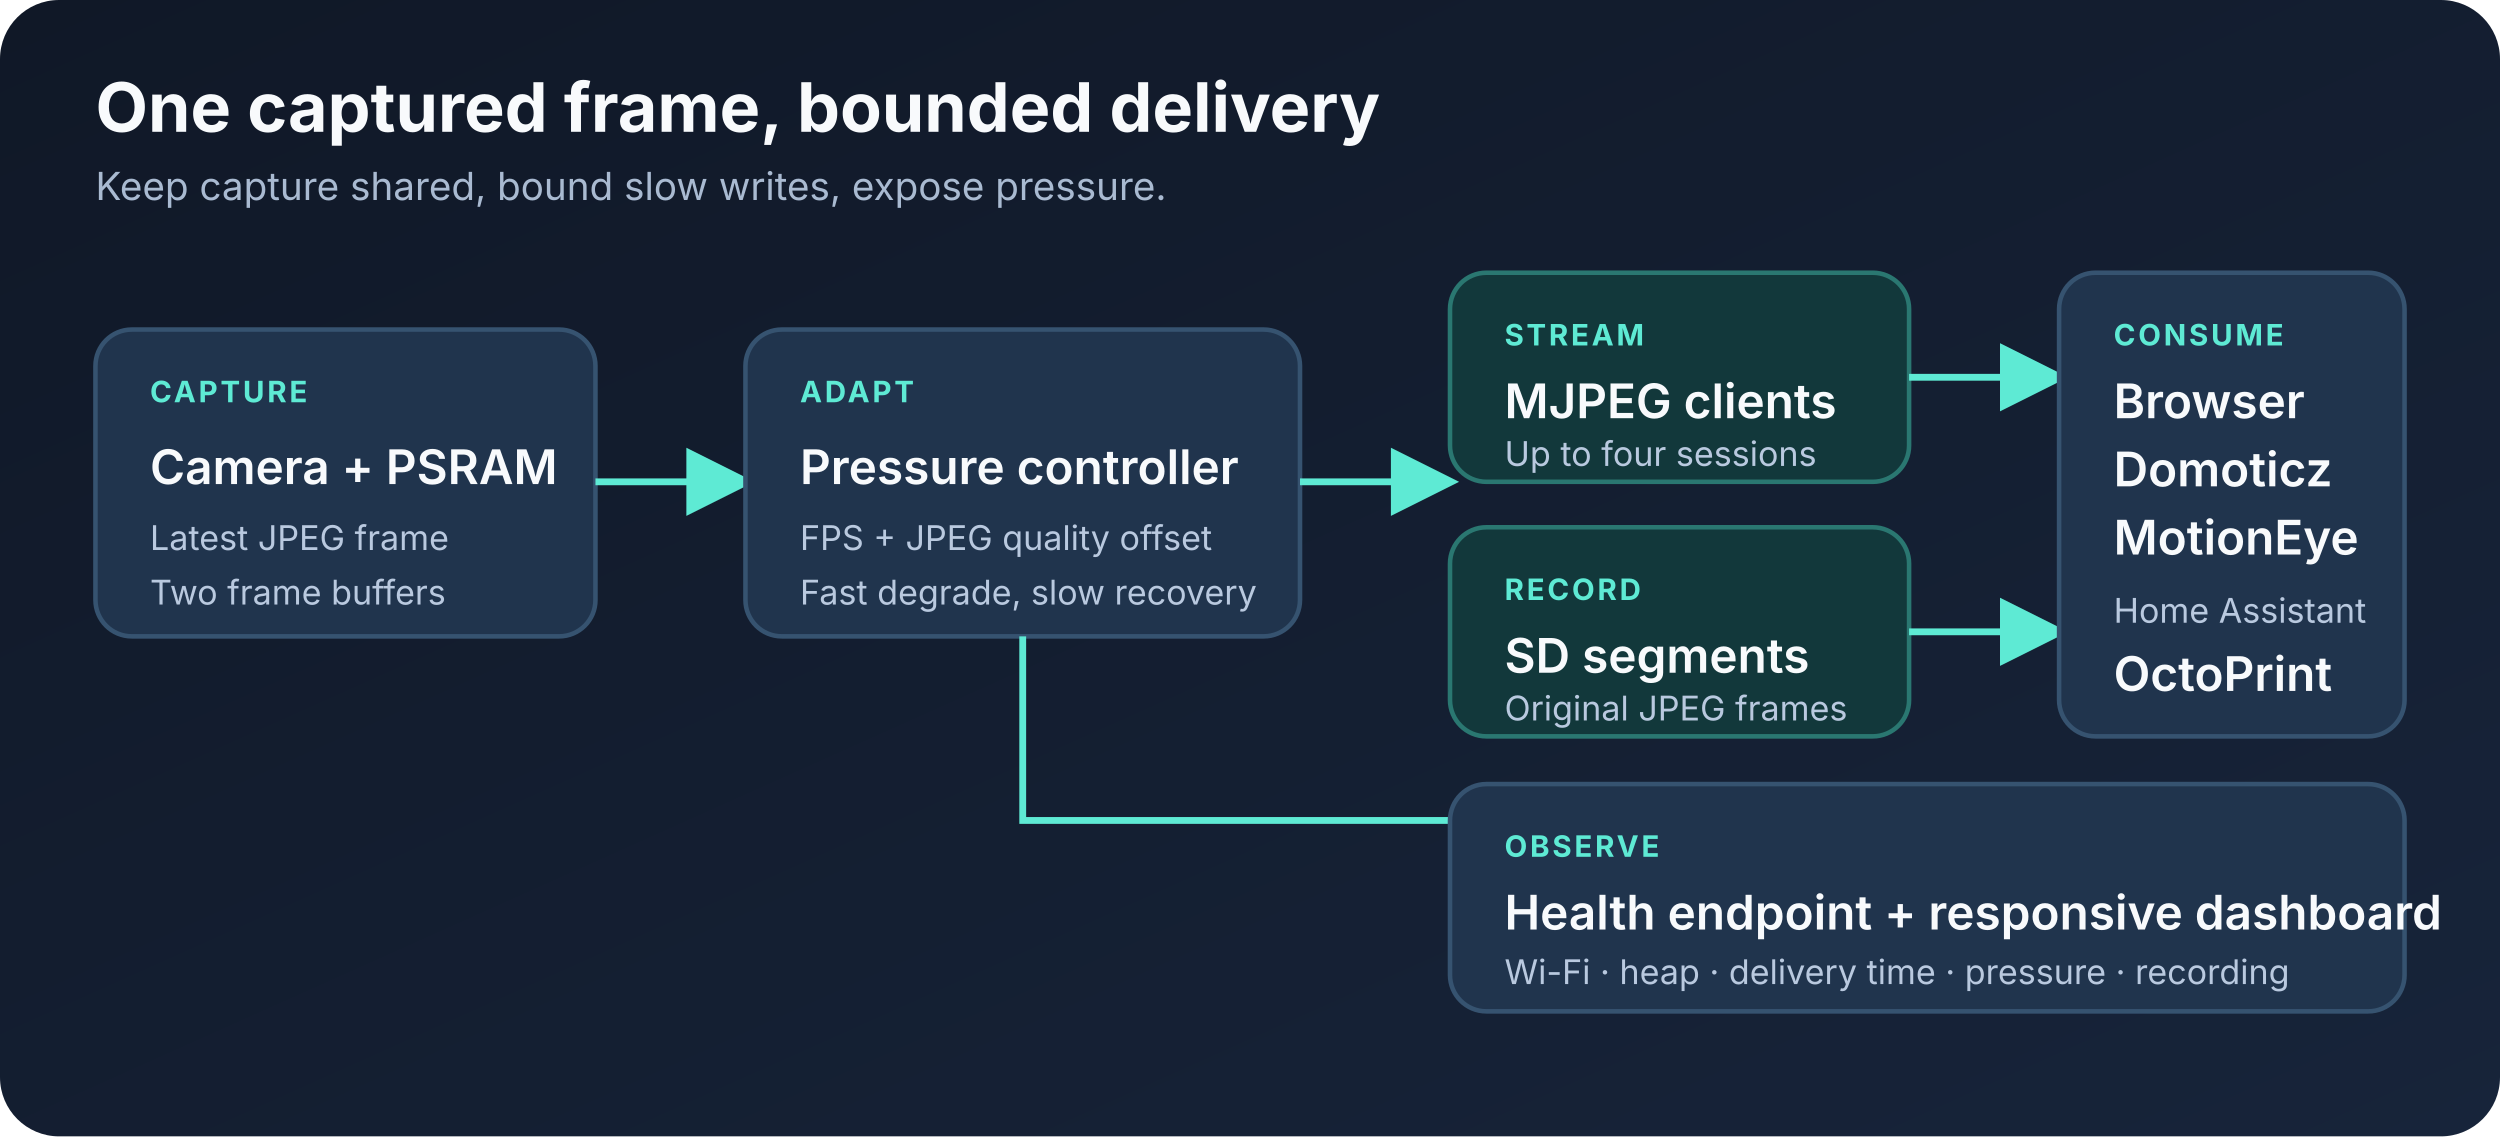
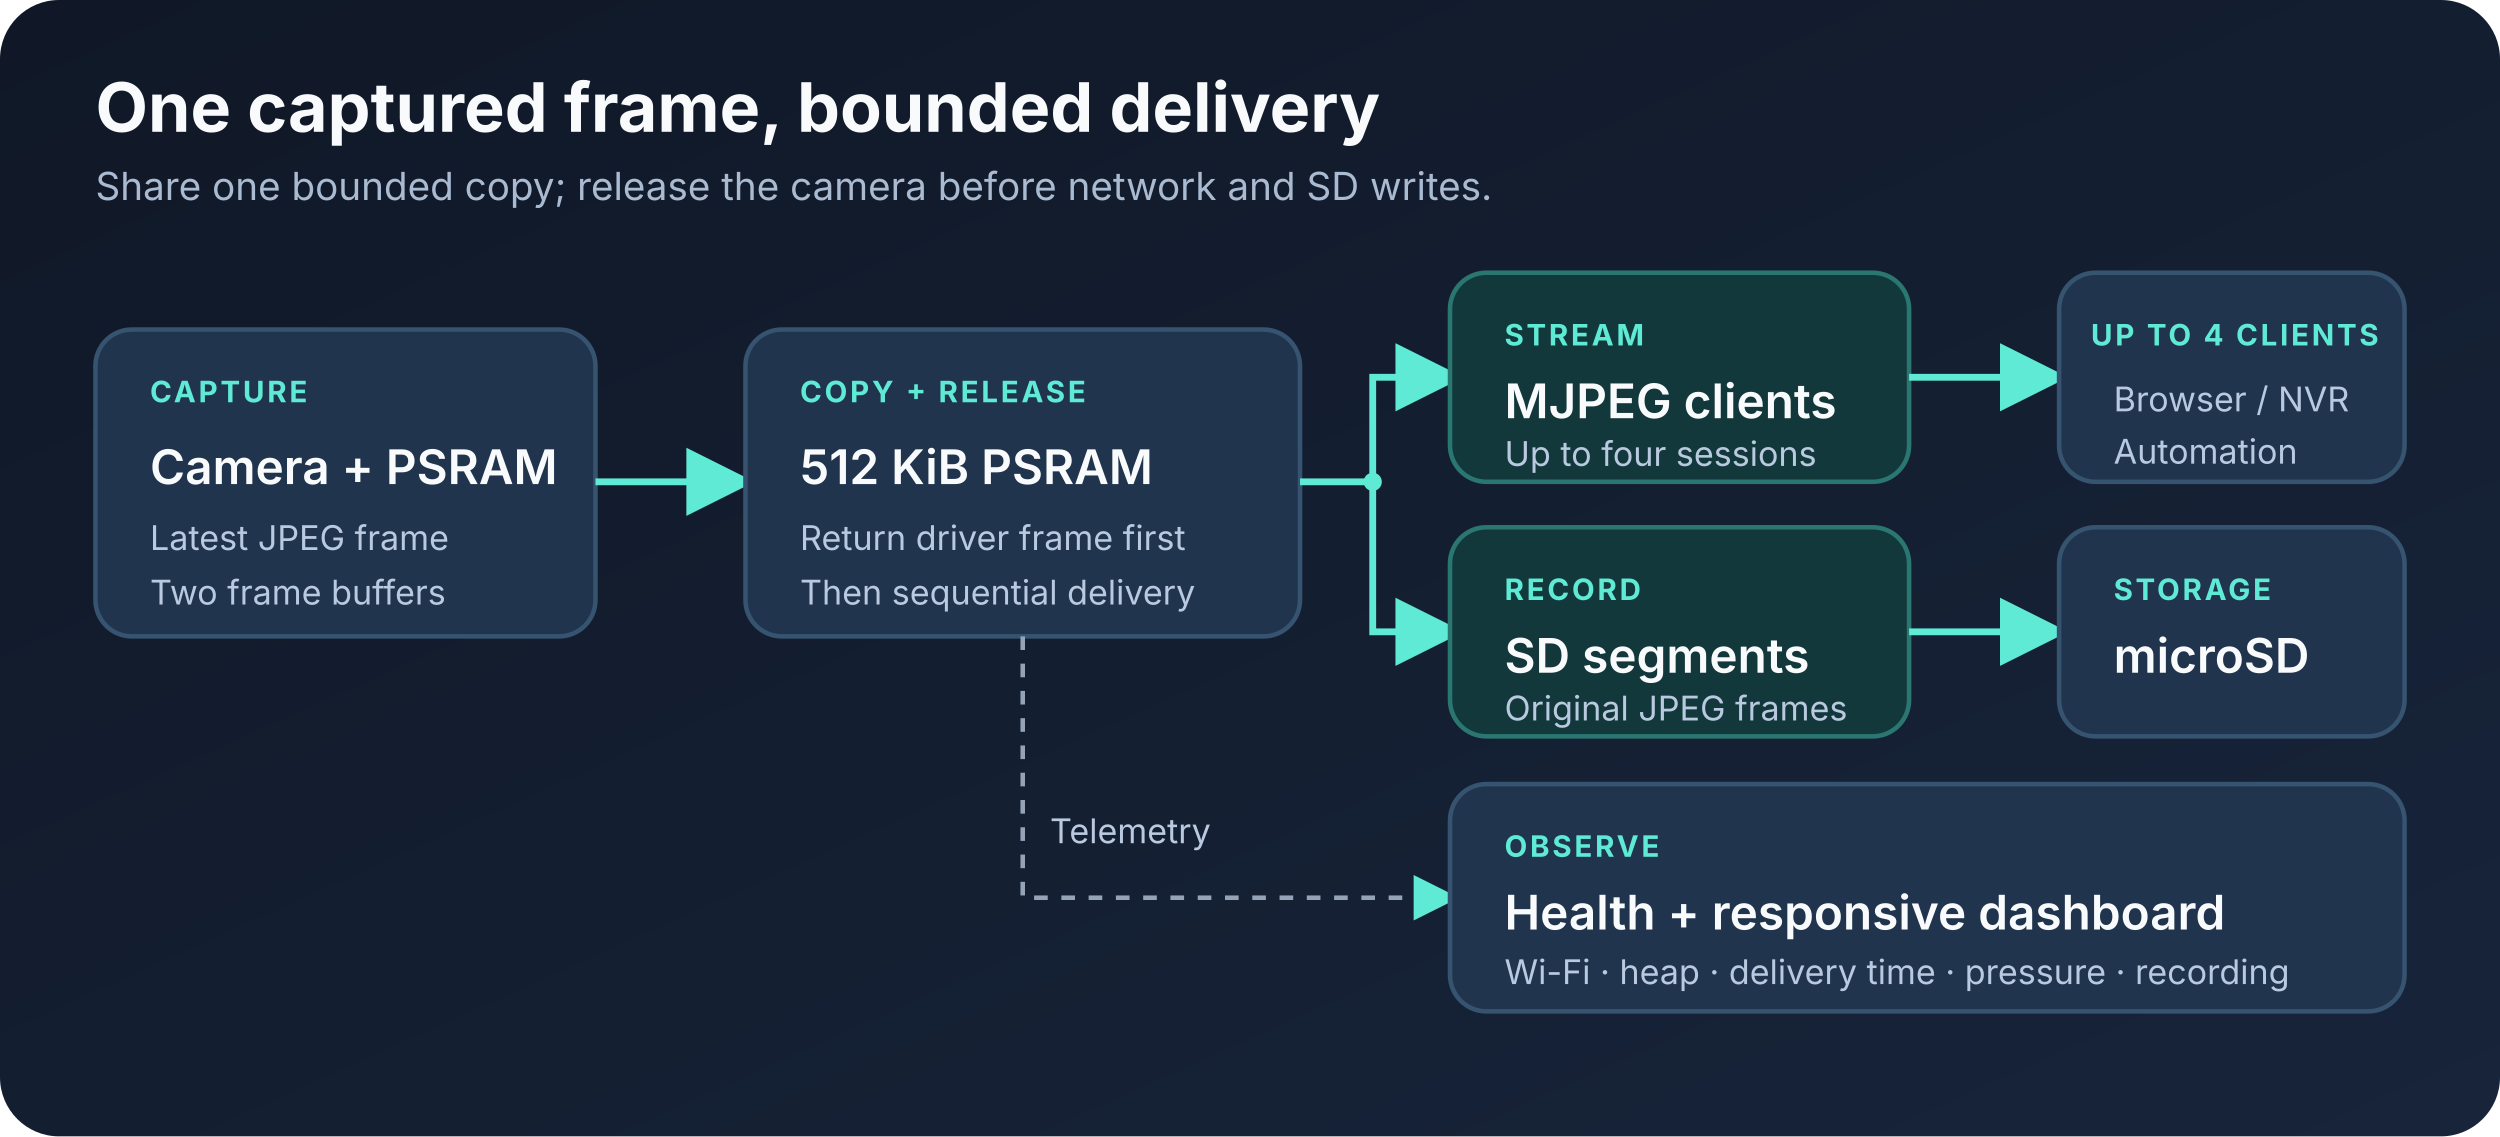
<svg xmlns="http://www.w3.org/2000/svg" width="1100" height="500" viewBox="0 0 1100 500" role="img" aria-labelledby="title description">
  <defs>
    <linearGradient id="background" x1="0" y1="0" x2="1" y2="1">
      <stop offset="0" stop-color="#101827" />
      <stop offset="1" stop-color="#17243a" />
    </linearGradient>
    <marker id="arrow" markerWidth="10" markerHeight="10" refX="8" refY="5" orient="auto">
      <path d="M0 0l10 5-10 5z" fill="#5eead4" />
    </marker>
    <style>
-       .title{font:700 30px Inter,Arial,sans-serif;fill:#f8fafc}.subtitle{font:400 17px Inter,Arial,sans-serif;fill:#a9bad1}.label{font:700 13px Inter,Arial,sans-serif;letter-spacing:1.2px;fill:#5eead4}.main{font:600 21px Inter,Arial,sans-serif;fill:#f8fafc}.small{font:400 15px Inter,Arial,sans-serif;fill:#b9c9df}.box{fill:#20344d;stroke:#365370;stroke-width:2}.output{fill:#12383b;stroke:#2a7771;stroke-width:2}.line{fill:none;stroke:#5eead4;stroke-width:3;marker-end:url(#arrow)}
+       .title{font:700 30px Inter,Arial,sans-serif;fill:#f8fafc}.subtitle{font:400 17px Inter,Arial,sans-serif;fill:#a9bad1}.label{font:700 13px Inter,Arial,sans-serif;letter-spacing:1.2px;fill:#5eead4}.main{font:600 21px Inter,Arial,sans-serif;fill:#f8fafc}.small{font:400 15px Inter,Arial,sans-serif;fill:#b9c9df}.box{fill:#20344d;stroke:#365370;stroke-width:2}.output{fill:#12383b;stroke:#2a7771;stroke-width:2}.line{fill:none;stroke:#5eead4;stroke-width:3;marker-end:url(#arrow)}.telemetry{fill:none;stroke:#94a3b8;stroke-width:2;stroke-dasharray:6 6;marker-end:url(#arrow)}
    </style>
  </defs>
  <rect width="1100" height="500" rx="26" fill="url(#background)" />
  <text x="42" y="58" class="title">One captured frame, bounded delivery</text>
-   <text x="42" y="88" class="subtitle">Keep capture shared, bound slow writes, expose pressure.</text>
+   <text x="42" y="88" class="subtitle">Share one bounded copy; release the camera before network and SD writes.</text>
  <rect x="42" y="145" width="220" height="135" rx="16" class="box" />
  <text x="66" y="177" class="label">CAPTURE</text>
  <text x="66" y="213" class="main">Camera + PSRAM</text>
  <text x="66" y="242" class="small">Latest JPEG frame</text>
  <text x="66" y="266" class="small">Two frame buffers</text>
  <path d="M262 212h64" class="line" />
  <rect x="328" y="145" width="244" height="135" rx="16" class="box" />
-   <text x="352" y="177" class="label">ADAPT</text>
-   <text x="352" y="213" class="main">Pressure controller</text>
-   <text x="352" y="242" class="small">FPS + JPEG quality offset</text>
-   <text x="352" y="266" class="small">Fast degrade, slow recovery</text>
-   <path d="M572 212h64" class="line" />
+   <text x="352" y="177" class="label">COPY + RELEASE</text>
+   <text x="352" y="213" class="main">512 KiB PSRAM</text>
+   <text x="352" y="242" class="small">Return driver frame first</text>
+   <text x="352" y="266" class="small">Then sequential delivery</text>
+   <path d="M572 212h32v-46h34" class="line" />
+   <path d="M604 212v66h34" class="line" />
+   <circle cx="604" cy="212" r="4" fill="#5eead4" />
  <rect x="638" y="120" width="202" height="92" rx="16" class="output" />
  <text x="662" y="152" class="label">STREAM</text>
  <text x="662" y="184" class="main">MJPEG clients</text>
  <text x="662" y="205" class="small">Up to four sessions</text>
  <rect x="638" y="232" width="202" height="92" rx="16" class="output" />
  <text x="662" y="264" class="label">RECORD</text>
  <text x="662" y="296" class="main">SD segments</text>
  <text x="662" y="317" class="small">Original JPEG frames</text>
  <path d="M840 166h64" class="line" />
  <path d="M840 278h64" class="line" />
-   <rect x="906" y="120" width="152" height="204" rx="16" class="box" />
-   <text x="930" y="152" class="label">CONSUME</text>
-   <text x="930" y="184" class="main">Browser</text>
-   <text x="930" y="214" class="main">Domoticz</text>
-   <text x="930" y="244" class="main">MotionEye</text>
-   <text x="930" y="274" class="small">Home Assistant</text>
-   <text x="930" y="304" class="main">OctoPrint</text>
-   <path d="M450 280v81h288" class="line" />
+   <rect x="906" y="120" width="152" height="92" rx="16" class="box" />
+   <text x="920" y="152" class="label">UP TO 4 CLIENTS</text>
+   <text x="930" y="181" class="small">Browser / NVR</text>
+   <text x="930" y="204" class="small">Automation</text>
+   <rect x="906" y="232" width="152" height="92" rx="16" class="box" />
+   <text x="930" y="264" class="label">STORAGE</text>
+   <text x="930" y="296" class="main">microSD</text>
+   <path d="M450 280v115h188" class="telemetry" />
+   <text x="462" y="371" class="small">Telemetry</text>
  <rect x="638" y="345" width="420" height="100" rx="16" class="box" />
  <text x="662" y="377" class="label">OBSERVE</text>
-   <text x="662" y="409" class="main">Health endpoint + responsive dashboard</text>
+   <text x="662" y="409" class="main">Health + responsive dashboard</text>
  <text x="662" y="433" class="small">Wi-Fi · heap · delivery time · pressure · recording</text>
</svg>
